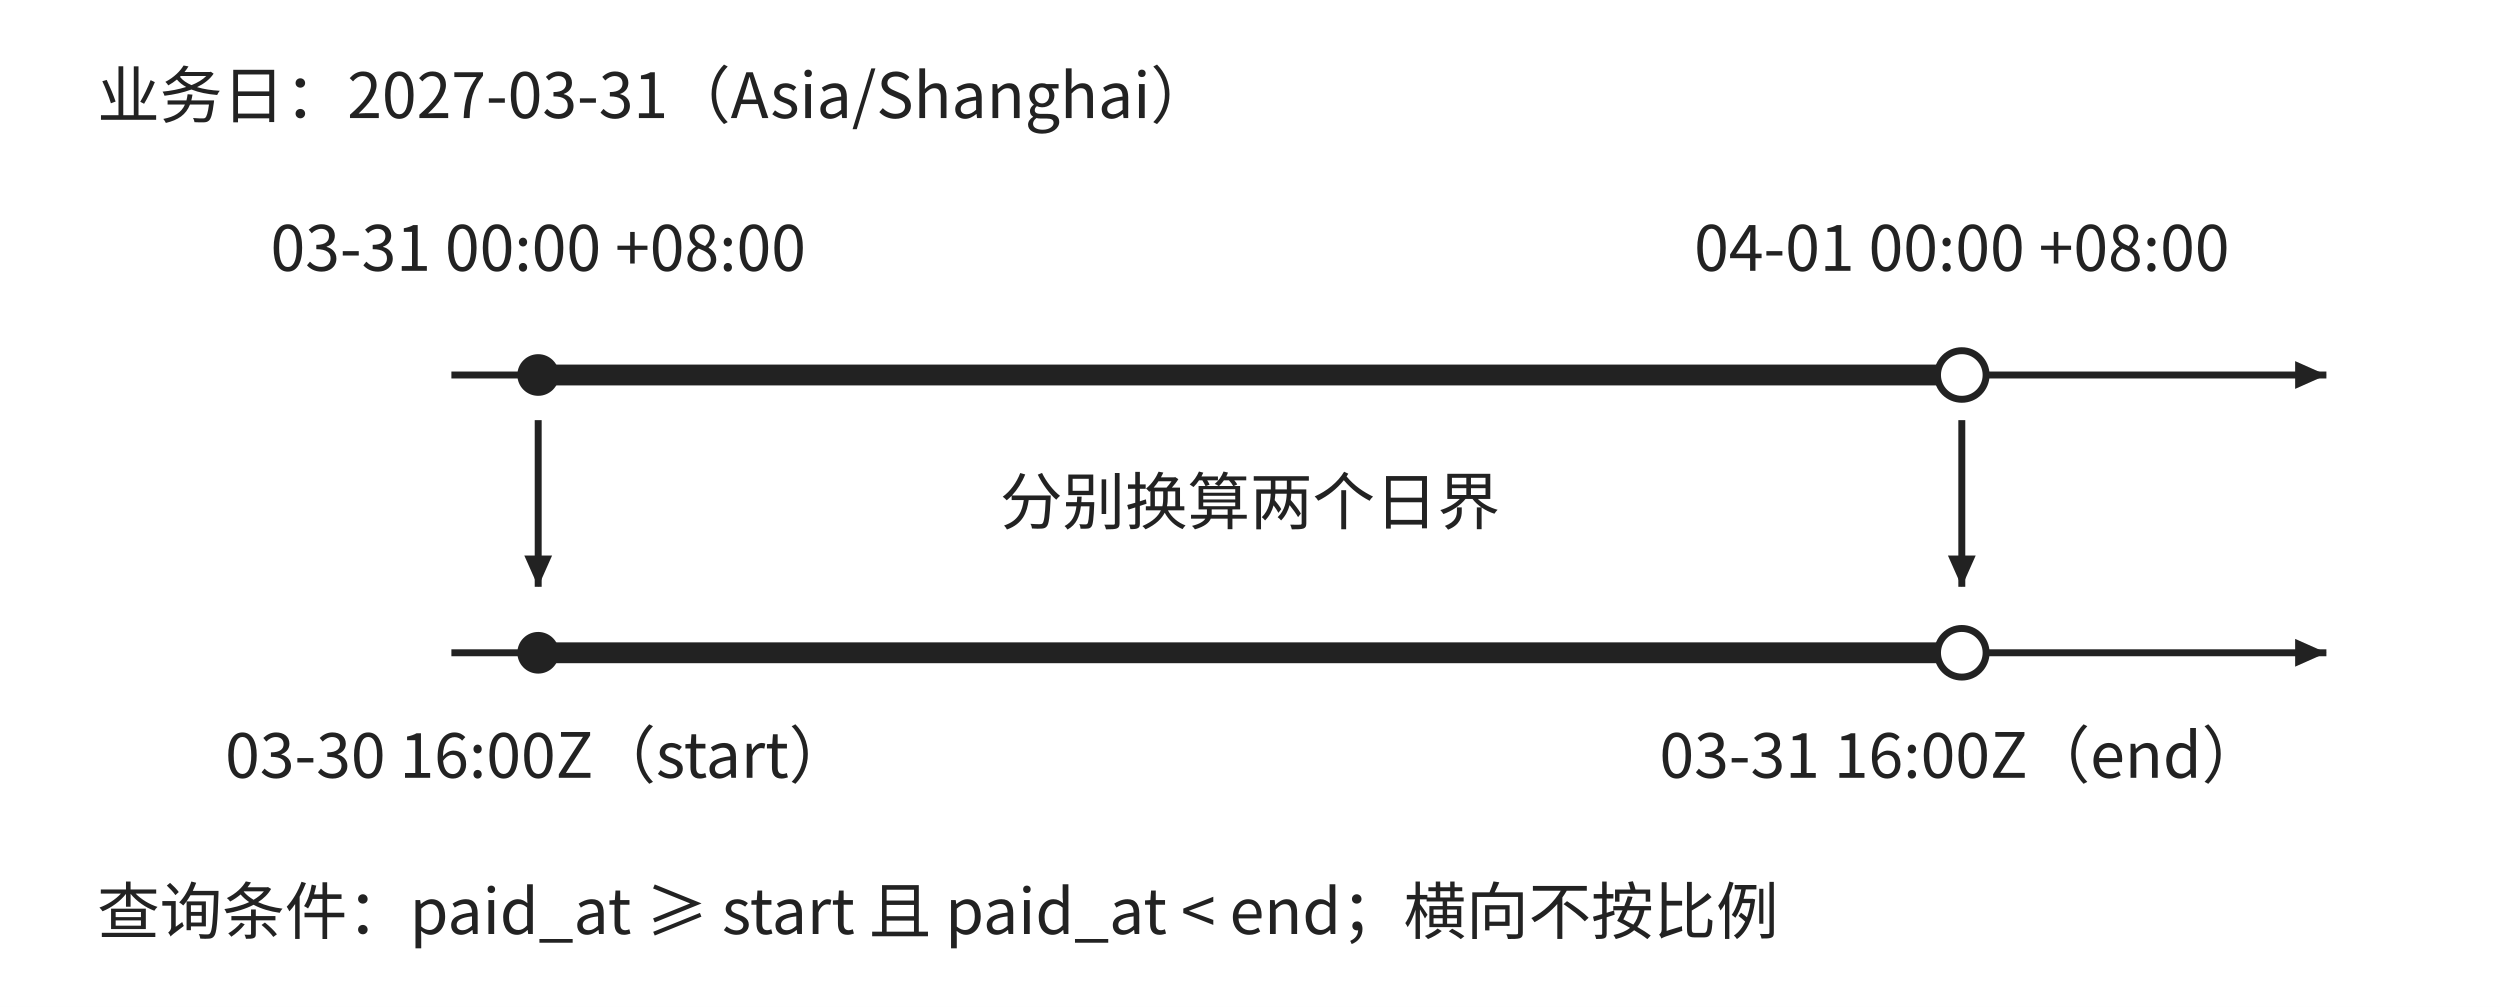
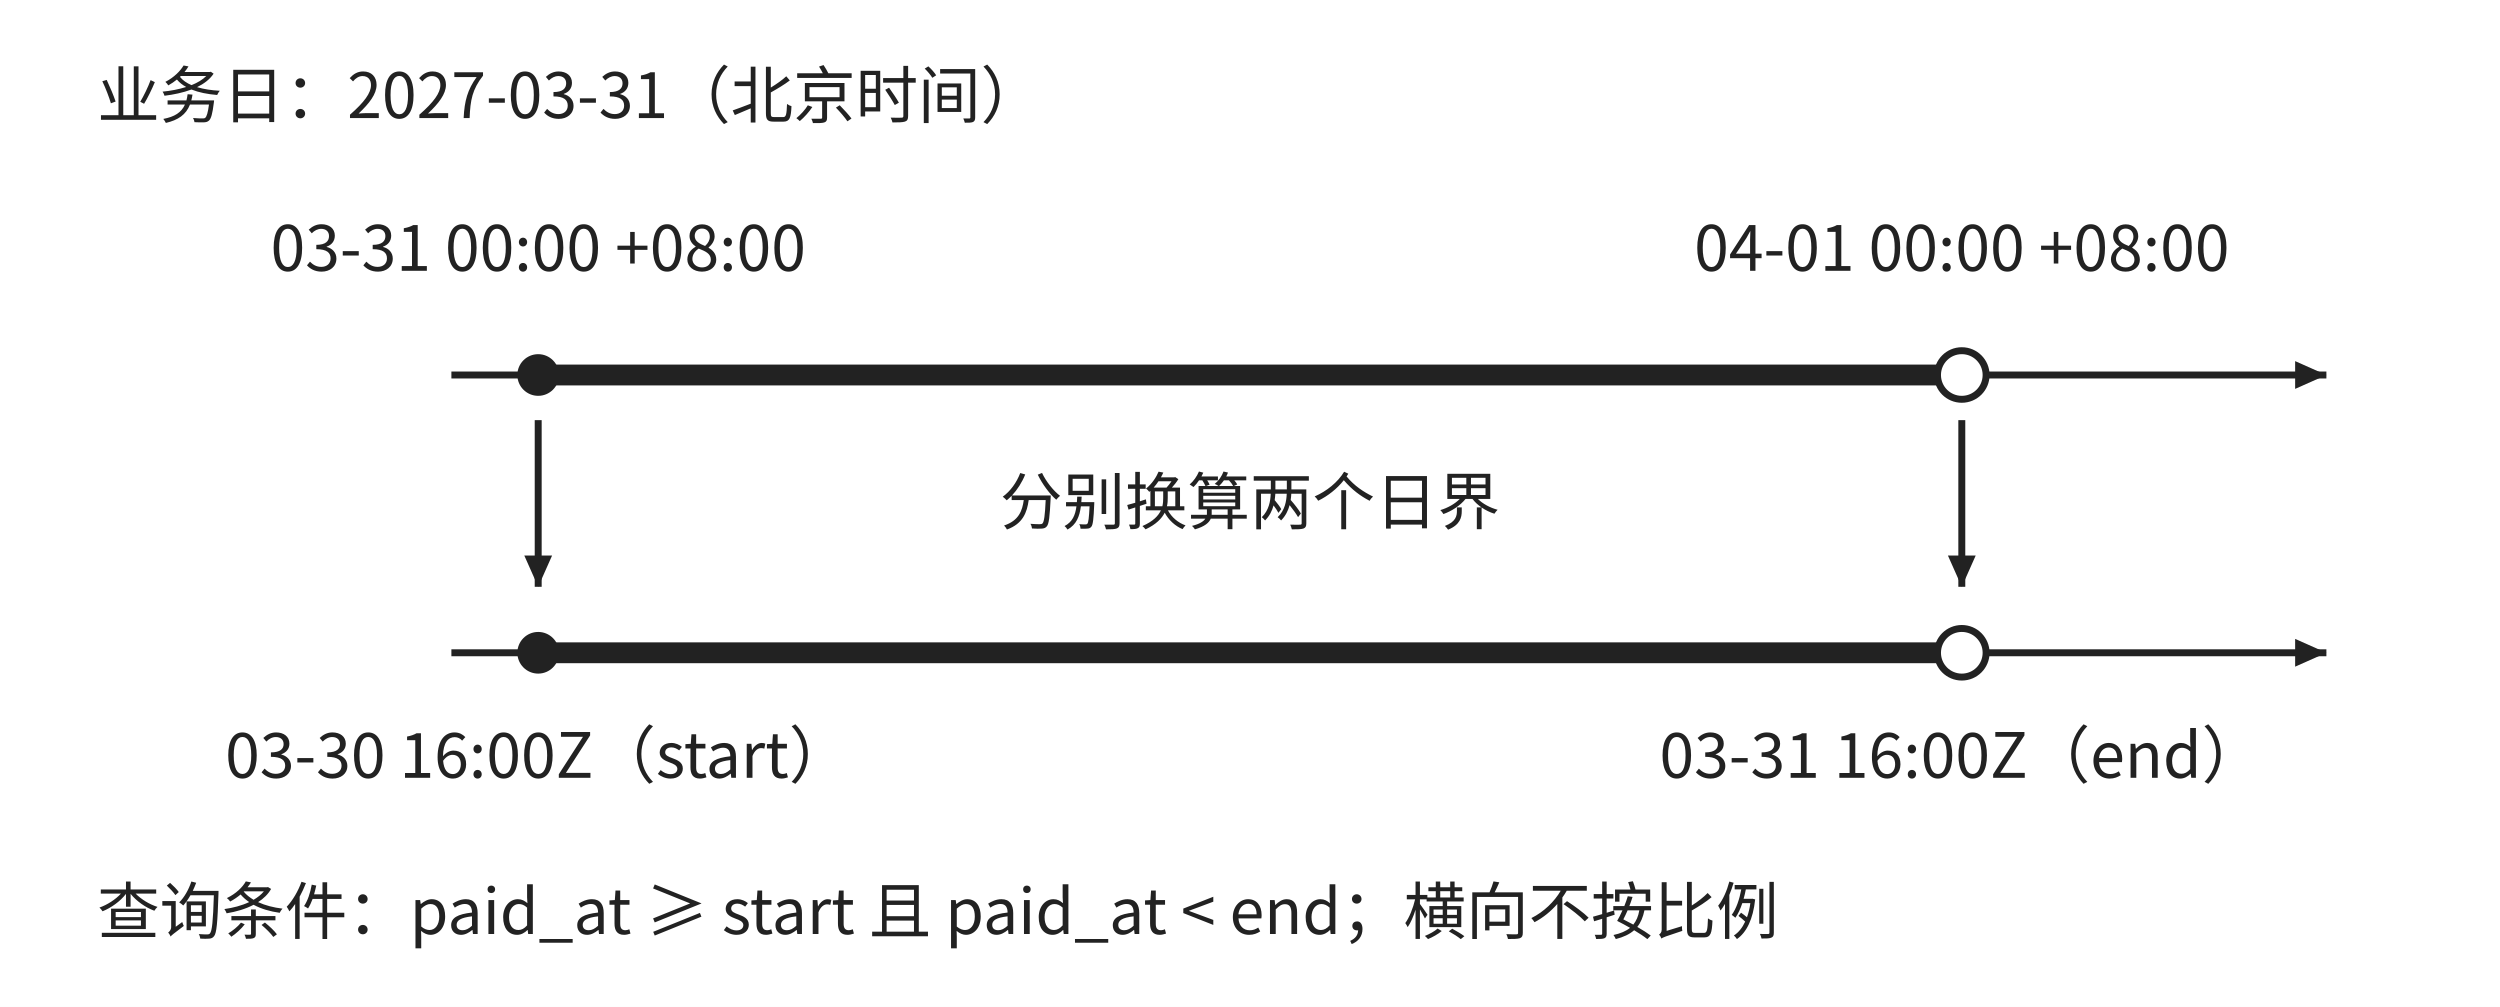
<svg xmlns="http://www.w3.org/2000/svg" width="720" height="290" viewBox="0 0 720 290" role="img" aria-labelledby="title desc" style="max-width:100%;height:auto">
  <defs>
    <marker id="arrow" markerWidth="10" markerHeight="8" refX="9" refY="4" orient="auto" markerUnits="userSpaceOnUse">
      <path d="M 0 0 L 9 4 L 0 8" fill="#222" />
    </marker>
  </defs>
  <style>text{font-family:'Noto Sans CJK SC','Microsoft YaHei','PingFang SC',sans-serif;font-size:18px;fill:#222} .box{fill:#fff;stroke:#222;stroke-width:2} .line{fill:none;stroke:#222;stroke-width:2} .arrow{fill:none;stroke:#222;stroke-width:2;marker-end:url(#arrow)} .guide{fill:none;stroke:#555;stroke-width:2;stroke-dasharray:6 5}</style>
  <rect width="720" height="290" fill="#fff" />
-   <text x="28" y="34">业务日：2027-03-31（Asia/Shanghai）</text>
+   <text x="28" y="34">业务日：2027-03-31（北京时间）</text>
  <text x="155" y="78" text-anchor="middle">03-31 00:00 +08:00</text>
  <text x="565" y="78" text-anchor="middle">04-01 00:00 +08:00</text>
  <path class="arrow" d="M 130 108 H 670" />
  <path d="M 155 108 H 565" stroke="#222" stroke-width="6" />
  <circle cx="155" cy="108" r="6" fill="#222" />
  <circle cx="565" cy="108" r="7" fill="#fff" stroke="#222" stroke-width="2" />
  <path class="arrow" d="M 155 121 V 169" />
  <path class="arrow" d="M 565 121 V 169" />
  <text x="360" y="151" text-anchor="middle">分别换算两个日界</text>
  <path class="arrow" d="M 130 188 H 670" />
  <path d="M 155 188 H 565" stroke="#222" stroke-width="6" />
  <circle cx="155" cy="188" r="6" fill="#222" />
  <circle cx="565" cy="188" r="7" fill="#fff" stroke="#222" stroke-width="2" />
  <text x="155" y="224" text-anchor="middle">03-30 16:00Z（start）</text>
  <text x="565" y="224" text-anchor="middle">03-31 16:00Z（end）</text>
  <text x="28" y="269">查询条件：paid_at ≥ start 且 paid_at &lt; end；横向不按比例</text>
</svg>
